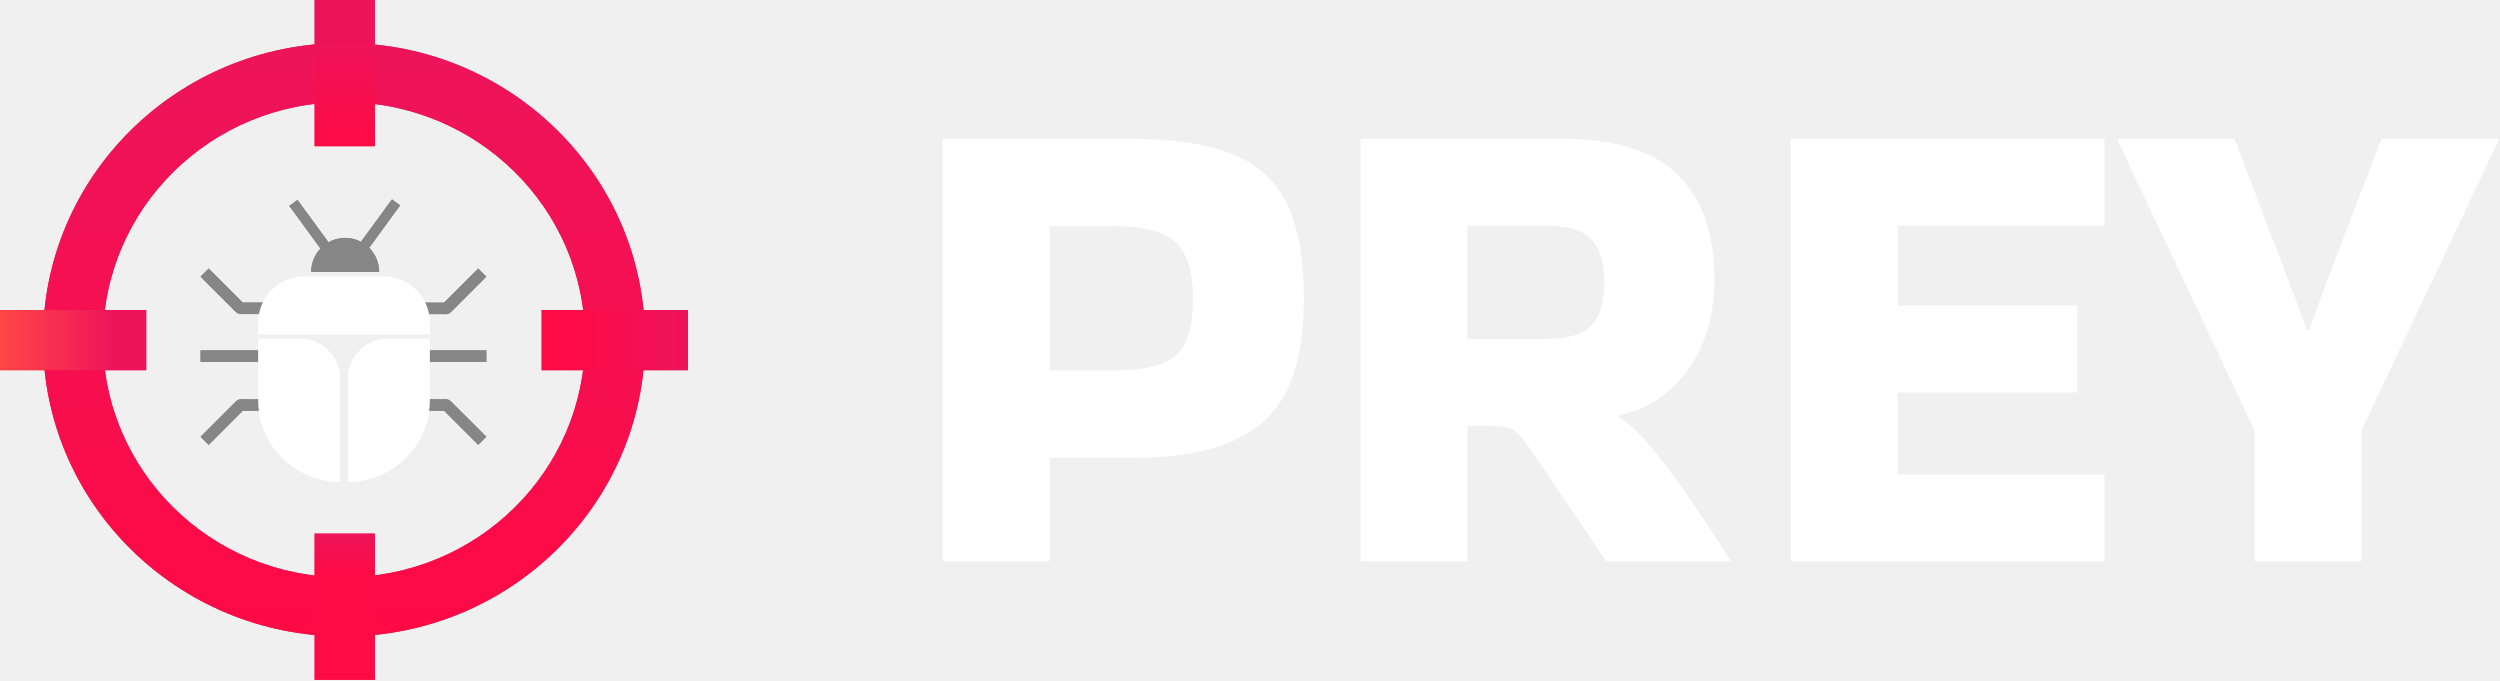
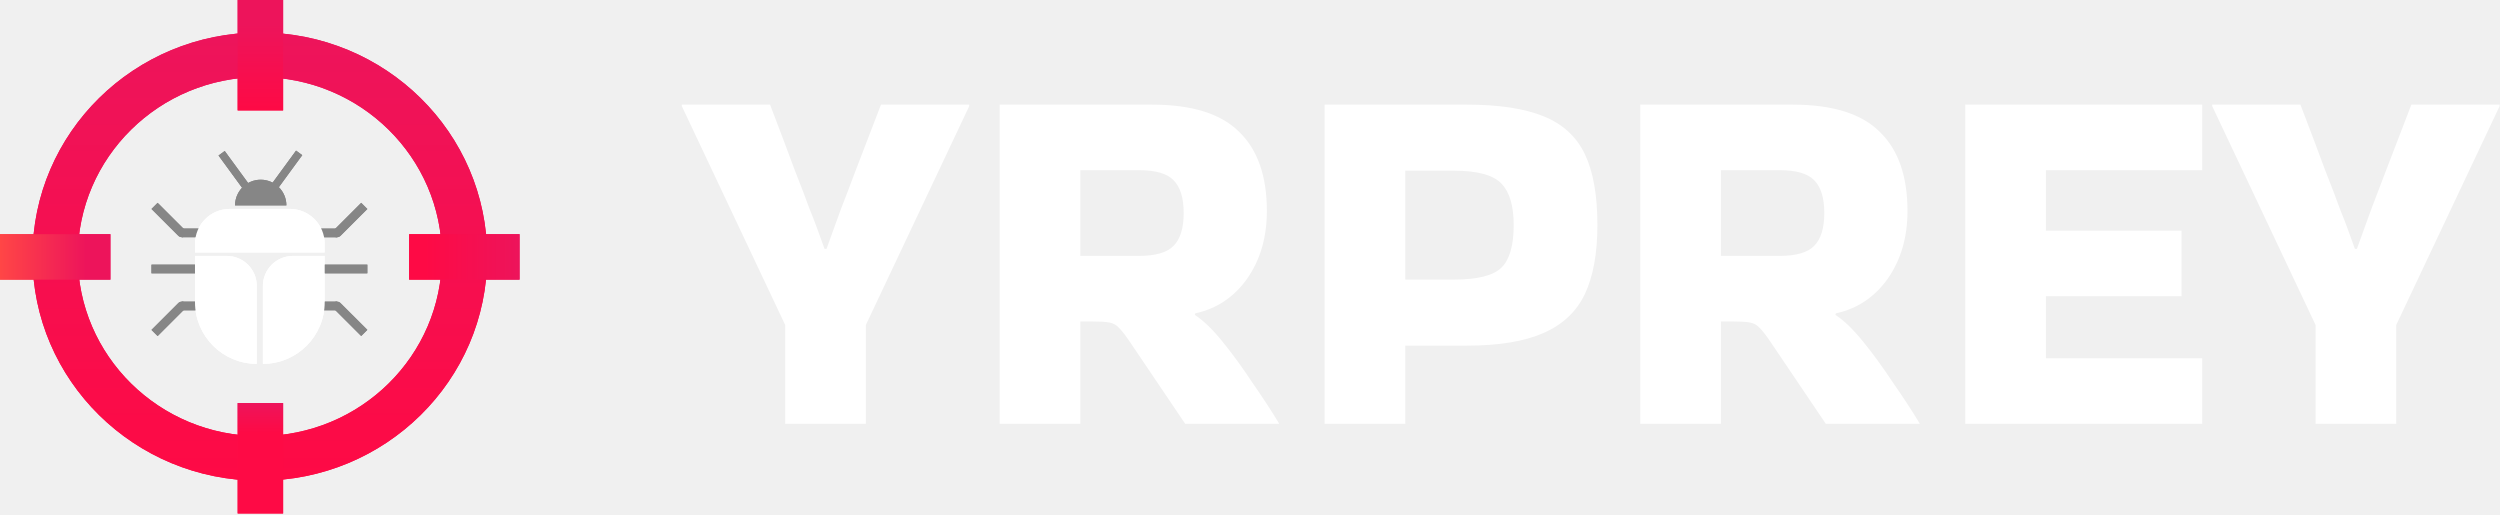
- <svg xmlns="http://www.w3.org/2000/svg" width="2093" height="570" viewBox="0 0 2093 570" fill="none">
-   <path d="M878.666 469.97H789.248V116.209H946.848C982.243 116.209 1010.56 120.493 1031.8 129.063C1053.03 137.632 1068.31 151.603 1077.62 170.977C1086.94 190.351 1091.59 216.618 1091.59 249.777C1091.59 281.074 1086.94 306.595 1077.62 326.342C1068.31 345.716 1053.03 360.06 1031.8 369.375C1010.56 378.689 982.243 383.346 946.848 383.346H878.666V469.97ZM932.317 189.42H878.666V310.135H932.317C958.77 310.135 976.468 305.664 985.41 296.722C994.351 287.78 998.822 272.132 998.822 249.777C998.822 228.541 994.351 213.265 985.41 203.951C976.468 194.264 958.77 189.42 932.317 189.42ZM1228.5 469.97H1139.08V116.209H1307.86C1352.2 116.209 1384.43 126.268 1404.55 146.387C1425.04 166.134 1435.28 195.381 1435.28 234.129C1435.28 263.19 1428.02 288.153 1413.49 309.017C1398.96 329.509 1379.77 342.363 1355.92 347.579L1355.37 349.255C1364.68 355.217 1374.93 365.09 1386.1 378.875C1397.28 392.661 1408.27 407.75 1419.08 424.143C1430.25 440.164 1440.13 455.253 1448.7 469.411V469.97H1344.75L1284.39 380.552C1279.17 372.728 1274.89 367.139 1271.54 363.786C1268.55 360.433 1264.83 358.384 1260.36 357.638C1256.26 356.893 1249.55 356.521 1240.24 356.521H1228.5V469.97ZM1293.33 188.861H1228.5V283.868H1293.33C1311.96 283.868 1324.81 280.142 1331.89 272.691C1339.34 265.239 1343.07 253.131 1343.07 236.365C1343.07 219.599 1339.34 207.49 1331.89 200.038C1324.81 192.587 1311.96 188.861 1293.33 188.861ZM1499.29 469.97V116.209H1761.96V188.861H1588.71V255.925H1739.04V328.577H1588.71V397.318H1761.96V469.97H1499.29ZM1887.59 469.97V360.433L1773.02 117.885V116.209H1870.83C1882.38 146.387 1891.5 170.605 1898.21 188.861C1905.29 206.745 1910.69 220.903 1914.42 231.335C1918.52 241.394 1921.68 249.591 1923.92 255.925C1926.15 262.259 1928.58 268.965 1931.18 276.044H1933.42C1936.03 268.965 1938.45 262.259 1940.68 255.925C1942.92 249.591 1945.9 241.394 1949.63 231.335C1953.72 220.903 1959.13 206.745 1965.83 188.861C1972.91 170.605 1982.23 146.387 1993.78 116.209H2091.58V117.885L1977.01 360.433V469.97H1887.59Z" fill="white" />
-   <rect width="22.192" height="9.635" transform="matrix(-1 0 0 1 373.396 334.306)" fill="#868686" />
-   <path d="M407.166 365.618L377.504 335.998C375.241 333.739 371.573 333.739 369.311 335.998L366.585 338.72L400.343 372.431L407.166 365.618Z" fill="#868686" />
-   <rect x="167.883" y="293.313" width="52.102" height="9.648" fill="#868686" />
-   <rect x="201.653" y="334.309" width="22.192" height="9.648" fill="#868686" />
-   <path d="M167.883 365.666L197.548 336.001C199.809 333.74 203.475 333.74 205.735 336.001L208.464 338.73L174.706 372.489L167.883 365.666Z" fill="#868686" />
-   <rect x="355.064" y="293.313" width="52.102" height="9.648" fill="#868686" />
-   <rect x="373.396" y="262.989" width="28.945" height="9.648" transform="rotate(-180 373.396 262.989)" fill="#868686" />
-   <path d="M407.166 231.632L377.501 261.297C375.24 263.558 371.574 263.558 369.314 261.297L366.585 258.568L400.343 224.809L407.166 231.632Z" fill="#868686" />
-   <rect width="28.945" height="9.635" transform="matrix(1 0 0 -1 201.653 262.936)" fill="#868686" />
-   <path d="M167.883 231.623L197.546 261.243C199.808 263.502 203.476 263.502 205.738 261.243L208.464 258.521L174.706 224.81L167.883 231.623Z" fill="#868686" />
-   <path d="M216.126 270.157C216.126 248.843 233.405 231.563 254.72 231.563H321.294C342.609 231.563 359.888 248.843 359.888 270.157V279.806H216.126V270.157Z" fill="white" />
-   <path d="M216.126 283.665H251.343C269.727 283.665 284.63 298.568 284.63 316.952V403.306V403.306C246.796 403.306 216.126 372.636 216.126 334.802V283.665Z" fill="white" />
-   <path d="M291.384 316.952C291.384 298.568 306.287 283.665 324.671 283.665H359.888V334.802C359.888 372.636 329.218 403.306 291.384 403.306V403.306V316.952Z" fill="white" />
-   <path d="M317.435 227.632C317.435 220.083 314.436 212.843 309.098 207.506C303.76 202.168 296.521 199.169 288.972 199.169C281.423 199.169 274.183 202.168 268.845 207.506C263.508 212.843 260.509 220.083 260.509 227.632L288.972 227.632H317.435Z" fill="#868686" />
-   <rect x="301.997" y="202.683" width="44.299" height="8.53" transform="rotate(-53.8364 301.997 202.683)" fill="#868686" />
-   <rect x="249.064" y="167.329" width="44.299" height="8.53" transform="rotate(53.84 249.064 167.329)" fill="#868686" />
-   <path d="M540.013 284.407C540.013 421.598 427.186 532.813 288.007 532.813C148.828 532.813 36.001 421.598 36.001 284.407C36.001 147.216 148.828 36.001 288.007 36.001C427.186 36.001 540.013 147.216 540.013 284.407ZM86.195 284.407C86.195 394.272 176.549 483.336 288.007 483.336C399.465 483.336 489.819 394.272 489.819 284.407C489.819 174.542 399.465 85.478 288.007 85.478C176.549 85.478 86.195 174.542 86.195 284.407Z" fill="url(#paint0_linear_286_2341)" />
-   <rect y="309.945" width="50.401" height="122.403" transform="rotate(-90 0 309.945)" fill="url(#paint1_linear_286_2341)" />
-   <rect x="313.805" y="122.402" width="50.401" height="122.403" transform="rotate(-180 313.805 122.402)" fill="url(#paint2_linear_286_2341)" />
-   <rect x="313.805" y="569.127" width="50.401" height="122.403" transform="rotate(-180 313.805 569.127)" fill="url(#paint3_linear_286_2341)" />
-   <rect x="453.478" y="309.945" width="50.401" height="122.403" transform="rotate(-90 453.478 309.945)" fill="url(#paint4_linear_286_2341)" />
-   <rect width="22.192" height="9.635" transform="matrix(-1 0 0 1 373.396 334.306)" fill="#868686" />
-   <path d="M407.166 365.618L377.504 335.998C375.241 333.739 371.573 333.739 369.311 335.998L366.585 338.72L400.343 372.431L407.166 365.618Z" fill="#868686" />
-   <rect x="167.883" y="293.313" width="52.102" height="9.648" fill="#868686" />
-   <rect x="201.653" y="334.309" width="22.192" height="9.648" fill="#868686" />
-   <path d="M167.883 365.666L197.548 336.001C199.809 333.74 203.475 333.74 205.735 336.001L208.464 338.73L174.706 372.489L167.883 365.666Z" fill="#868686" />
-   <rect x="355.064" y="293.313" width="52.102" height="9.648" fill="#868686" />
-   <rect x="373.396" y="262.989" width="28.945" height="9.648" transform="rotate(-180 373.396 262.989)" fill="#868686" />
-   <path d="M407.166 231.632L377.501 261.297C375.24 263.558 371.574 263.558 369.314 261.297L366.585 258.568L400.343 224.809L407.166 231.632Z" fill="#868686" />
-   <rect width="28.945" height="9.635" transform="matrix(1 0 0 -1 201.653 262.936)" fill="#868686" />
-   <path d="M167.883 231.623L197.546 261.243C199.808 263.502 203.476 263.502 205.738 261.243L208.464 258.521L174.706 224.81L167.883 231.623Z" fill="#868686" />
-   <path d="M216.126 270.157C216.126 248.843 233.405 231.563 254.72 231.563H321.294C342.609 231.563 359.888 248.843 359.888 270.157V279.806H216.126V270.157Z" fill="white" />
-   <path d="M216.126 283.665H251.343C269.727 283.665 284.63 298.568 284.63 316.952V403.306V403.306C246.796 403.306 216.126 372.636 216.126 334.802V283.665Z" fill="white" />
-   <path d="M291.384 316.952C291.384 298.568 306.287 283.665 324.671 283.665H359.888V334.802C359.888 372.636 329.218 403.306 291.384 403.306V403.306V316.952Z" fill="white" />
-   <path d="M317.435 227.632C317.435 220.083 314.436 212.843 309.098 207.506C303.76 202.168 296.521 199.169 288.972 199.169C281.423 199.169 274.183 202.168 268.845 207.506C263.508 212.843 260.509 220.083 260.509 227.632L288.972 227.632H317.435Z" fill="#868686" />
-   <rect x="301.997" y="202.683" width="44.299" height="8.53" transform="rotate(-53.8364 301.997 202.683)" fill="#868686" />
-   <rect x="249.064" y="167.329" width="44.299" height="8.53" transform="rotate(53.84 249.064 167.329)" fill="#868686" />
-   <path d="M540.013 284.407C540.013 421.598 427.186 532.813 288.007 532.813C148.828 532.813 36.001 421.598 36.001 284.407C36.001 147.216 148.828 36.001 288.007 36.001C427.186 36.001 540.013 147.216 540.013 284.407ZM86.195 284.407C86.195 394.272 176.549 483.336 288.007 483.336C399.465 483.336 489.819 394.272 489.819 284.407C489.819 174.542 399.465 85.478 288.007 85.478C176.549 85.478 86.195 174.542 86.195 284.407Z" fill="url(#paint5_linear_286_2341)" />
-   <rect y="309.945" width="50.401" height="122.403" transform="rotate(-90 0 309.945)" fill="url(#paint6_linear_286_2341)" />
-   <rect x="313.805" y="122.402" width="50.401" height="122.403" transform="rotate(-180 313.805 122.402)" fill="url(#paint7_linear_286_2341)" />
-   <rect x="313.805" y="569.127" width="50.401" height="122.403" transform="rotate(-180 313.805 569.127)" fill="url(#paint8_linear_286_2341)" />
-   <rect x="453.478" y="309.945" width="50.401" height="122.403" transform="rotate(-90 453.478 309.945)" fill="url(#paint9_linear_286_2341)" />
+ <svg xmlns="http://www.w3.org/2000/svg" width="1214" height="250" viewBox="0 0 1214 250" fill="none">
+   <path d="M381.286 205.796V157.806L331.092 51.542V50.807H373.94C379 64.029 383 74.639 385.938 82.638C389.039 90.473 391.406 96.676 393.038 101.246C394.834 105.653 396.221 109.244 397.201 112.019C398.18 114.794 399.241 117.733 400.384 120.834H401.363C402.506 117.733 403.567 114.794 404.546 112.019C405.526 109.244 406.832 105.653 408.464 101.246C410.259 96.676 412.626 90.473 415.565 82.638C418.666 74.639 422.747 64.029 427.807 50.807H470.655V51.542L420.461 157.806V205.796H381.286ZM524.599 205.796H485.423V50.807H559.367C578.792 50.807 592.911 55.215 601.726 64.029C610.704 72.68 615.193 85.494 615.193 102.47C615.193 115.202 612.009 126.139 605.643 135.28C599.277 144.258 590.871 149.889 580.424 152.175L580.179 152.909C584.26 155.521 588.749 159.846 593.646 165.886C598.543 171.926 603.358 178.537 608.092 185.719C612.989 192.738 617.315 199.349 621.069 205.552V205.796H575.527L549.083 166.621C546.798 163.193 544.921 160.744 543.452 159.275C542.146 157.806 540.514 156.908 538.555 156.582C536.759 156.255 533.821 156.092 529.74 156.092H524.599V205.796ZM553.001 82.638H524.599V124.262H553.001C561.163 124.262 566.794 122.63 569.896 119.365C573.16 116.1 574.793 110.795 574.793 103.45C574.793 96.104 573.16 90.799 569.896 87.535C566.794 84.27 561.163 82.638 553.001 82.638ZM682.411 205.796H643.235V50.807H712.283C727.79 50.807 740.195 52.684 749.5 56.439C758.804 60.193 765.496 66.314 769.577 74.802C773.658 83.29 775.698 94.798 775.698 109.326C775.698 123.038 773.658 134.219 769.577 142.87C765.496 151.358 758.804 157.643 749.5 161.724C740.195 165.804 727.79 167.845 712.283 167.845H682.411V205.796ZM705.916 82.882H682.411V135.77H705.916C717.506 135.77 725.26 133.811 729.177 129.893C733.095 125.976 735.053 119.12 735.053 109.326C735.053 100.022 733.095 93.329 729.177 89.249C725.26 85.004 717.506 82.882 705.916 82.882ZM835.68 205.796H796.505V50.807H870.449C889.874 50.807 903.993 55.215 912.808 64.029C921.785 72.68 926.274 85.494 926.274 102.47C926.274 115.202 923.091 126.139 916.725 135.28C910.359 144.258 901.953 149.889 891.506 152.175L891.261 152.909C895.342 155.521 899.831 159.846 904.728 165.886C909.625 171.926 914.44 178.537 919.174 185.719C924.071 192.738 928.396 199.349 932.151 205.552V205.796H886.609L860.165 166.621C857.88 163.193 856.003 160.744 854.534 159.275C853.228 157.806 851.596 156.908 849.637 156.582C847.841 156.255 844.903 156.092 840.822 156.092H835.68V205.796ZM864.083 82.638H835.68V124.262H864.083C872.244 124.262 877.876 122.63 880.977 119.365C884.242 116.1 885.874 110.795 885.874 103.45C885.874 96.104 884.242 90.799 880.977 87.535C877.876 84.27 872.244 82.638 864.083 82.638ZM954.317 205.796V50.807H1069.4V82.638H993.493V112.019H1059.36V143.85H993.493V173.966H1069.4V205.796H954.317ZM1124.44 205.796V157.806L1074.25 51.542V50.807H1117.09C1122.15 64.029 1126.15 74.639 1129.09 82.638C1132.19 90.473 1134.56 96.676 1136.19 101.246C1137.99 105.653 1139.37 109.244 1140.35 112.019C1141.33 114.794 1142.39 117.733 1143.54 120.834H1144.52C1145.66 117.733 1146.72 114.794 1147.7 112.019C1148.68 109.244 1149.98 105.653 1151.62 101.246C1153.41 96.676 1155.78 90.473 1158.72 82.638C1161.82 74.639 1165.9 64.029 1170.96 50.807H1213.81V51.542L1163.61 157.806V205.796H1124.44Z" fill="white" />
+   <rect width="9.722" height="4.221" transform="matrix(-1 0 0 1 163.591 146.465)" fill="#868686" />
+   <path d="M178.386 160.184L165.391 147.206C164.4 146.217 162.793 146.217 161.801 147.206L160.607 148.399L175.397 163.168L178.386 160.184Z" fill="#868686" />
+   <rect x="73.553" y="128.506" width="22.827" height="4.227" fill="#868686" />
+   <rect x="88.348" y="146.466" width="9.722" height="4.227" fill="#868686" />
+   <path d="M73.553 160.205L86.549 147.208C87.54 146.217 89.146 146.217 90.136 147.208L91.332 148.403L76.542 163.194L73.553 160.205Z" fill="#868686" />
+   <rect x="155.56" y="128.506" width="22.827" height="4.227" fill="#868686" />
+   <rect x="163.591" y="115.22" width="12.681" height="4.227" transform="rotate(-180 163.591 115.22)" fill="#868686" />
+   <path d="M178.386 101.482L165.389 114.479C164.399 115.469 162.793 115.469 161.803 114.479L160.607 113.283L175.397 98.493L178.386 101.482Z" fill="#868686" />
+   <rect width="12.681" height="4.221" transform="matrix(1 0 0 -1 88.3477 115.196)" fill="#868686" />
+   <path d="M73.553 101.478L86.548 114.455C87.539 115.444 89.146 115.444 90.138 114.455L91.332 113.262L76.542 98.493L73.553 101.478Z" fill="#868686" />
+   <path d="M94.689 118.361C94.689 109.022 102.259 101.452 111.597 101.452H140.765C150.103 101.452 157.673 109.022 157.673 118.361V122.588H94.689V118.361Z" fill="white" />
+   <path d="M94.689 124.279H110.118C118.172 124.279 124.701 130.808 124.701 138.862V176.695V176.695C108.126 176.695 94.689 163.258 94.689 146.683V124.279Z" fill="white" />
+   <path d="M127.66 138.862C127.66 130.808 134.19 124.279 142.244 124.279H157.673V146.683C157.673 163.258 144.236 176.695 127.66 176.695V176.695V138.862Z" fill="white" />
+   <path d="M139.074 99.73C139.074 96.422 137.76 93.251 135.421 90.912C133.083 88.573 129.911 87.26 126.603 87.26C123.296 87.26 120.124 88.573 117.786 90.912C115.447 93.251 114.133 96.422 114.133 99.73L126.603 99.73H139.074Z" fill="#868686" />
+   <rect x="132.31" y="88.799" width="19.408" height="3.737" transform="rotate(-53.8364 132.31 88.7988)" fill="#868686" />
+   <rect x="109.119" y="73.31" width="19.408" height="3.737" transform="rotate(53.84 109.119 73.3098)" fill="#868686" />
+   <path d="M236.589 124.604C236.589 184.709 187.158 233.435 126.181 233.435C65.204 233.435 15.773 184.709 15.773 124.604C15.773 64.498 65.204 15.773 126.181 15.773C187.158 15.773 236.589 64.498 236.589 124.604ZM37.763 124.604C37.763 172.738 77.349 211.758 126.181 211.758C175.012 211.758 214.598 172.738 214.598 124.604C214.598 76.47 175.012 37.449 126.181 37.449C77.349 37.449 37.763 76.47 37.763 124.604Z" fill="url(#paint0_linear_477_1211)" />
+   <rect y="135.792" width="22.082" height="53.627" transform="rotate(-90 0 135.792)" fill="url(#paint1_linear_477_1211)" />
+   <rect x="137.483" y="53.627" width="22.082" height="53.627" transform="rotate(-180 137.483 53.627)" fill="url(#paint2_linear_477_1211)" />
+   <rect x="137.483" y="249.345" width="22.082" height="53.627" transform="rotate(-180 137.483 249.345)" fill="url(#paint3_linear_477_1211)" />
+   <rect x="198.677" y="135.792" width="22.082" height="53.627" transform="rotate(-90 198.677 135.792)" fill="url(#paint4_linear_477_1211)" />
+   <rect width="9.722" height="4.221" transform="matrix(-1 0 0 1 163.591 146.465)" fill="#868686" />
+   <path d="M178.386 160.184L165.391 147.206C164.4 146.217 162.793 146.217 161.801 147.206L160.607 148.399L175.397 163.168L178.386 160.184Z" fill="#868686" />
+   <rect x="73.553" y="128.506" width="22.827" height="4.227" fill="#868686" />
+   <rect x="88.348" y="146.466" width="9.722" height="4.227" fill="#868686" />
+   <path d="M73.553 160.205L86.549 147.208C87.54 146.217 89.146 146.217 90.136 147.208L91.332 148.403L76.542 163.194L73.553 160.205Z" fill="#868686" />
+   <rect x="155.56" y="128.506" width="22.827" height="4.227" fill="#868686" />
+   <rect x="163.591" y="115.22" width="12.681" height="4.227" transform="rotate(-180 163.591 115.22)" fill="#868686" />
+   <path d="M178.386 101.482L165.389 114.479C164.399 115.469 162.793 115.469 161.803 114.479L160.607 113.283L175.397 98.493L178.386 101.482Z" fill="#868686" />
+   <rect width="12.681" height="4.221" transform="matrix(1 0 0 -1 88.3477 115.196)" fill="#868686" />
+   <path d="M73.553 101.478L86.548 114.455C87.539 115.444 89.146 115.444 90.138 114.455L91.332 113.262L76.542 98.493L73.553 101.478Z" fill="#868686" />
+   <path d="M94.689 118.361C94.689 109.022 102.259 101.452 111.597 101.452H140.765C150.103 101.452 157.673 109.022 157.673 118.361V122.588H94.689V118.361Z" fill="white" />
+   <path d="M94.689 124.279H110.118C118.172 124.279 124.701 130.808 124.701 138.862V176.695V176.695C108.126 176.695 94.689 163.258 94.689 146.683V124.279Z" fill="white" />
+   <path d="M127.66 138.862C127.66 130.808 134.19 124.279 142.244 124.279H157.673V146.683C157.673 163.258 144.236 176.695 127.66 176.695V176.695V138.862Z" fill="white" />
+   <path d="M139.074 99.73C139.074 96.422 137.76 93.251 135.421 90.912C133.083 88.573 129.911 87.26 126.603 87.26C123.296 87.26 120.124 88.573 117.786 90.912C115.447 93.251 114.133 96.422 114.133 99.73L126.603 99.73H139.074Z" fill="#868686" />
+   <rect x="132.31" y="88.799" width="19.408" height="3.737" transform="rotate(-53.8364 132.31 88.7988)" fill="#868686" />
+   <rect x="109.119" y="73.31" width="19.408" height="3.737" transform="rotate(53.84 109.119 73.3098)" fill="#868686" />
+   <path d="M236.589 124.604C236.589 184.709 187.158 233.435 126.181 233.435C65.204 233.435 15.773 184.709 15.773 124.604C15.773 64.498 65.204 15.773 126.181 15.773C187.158 15.773 236.589 64.498 236.589 124.604ZM37.763 124.604C37.763 172.738 77.349 211.758 126.181 211.758C175.012 211.758 214.598 172.738 214.598 124.604C214.598 76.47 175.012 37.449 126.181 37.449C77.349 37.449 37.763 76.47 37.763 124.604Z" fill="url(#paint5_linear_477_1211)" />
+   <rect y="135.792" width="22.082" height="53.627" transform="rotate(-90 0 135.792)" fill="url(#paint6_linear_477_1211)" />
+   <rect x="137.483" y="53.627" width="22.082" height="53.627" transform="rotate(-180 137.483 53.627)" fill="url(#paint7_linear_477_1211)" />
+   <rect x="137.483" y="249.345" width="22.082" height="53.627" transform="rotate(-180 137.483 249.345)" fill="url(#paint8_linear_477_1211)" />
+   <rect x="198.677" y="135.792" width="22.082" height="53.627" transform="rotate(-90 198.677 135.792)" fill="url(#paint9_linear_477_1211)" />
  <defs>
-     <linearGradient id="paint0_linear_286_2341" x1="288.007" y1="36.001" x2="288.007" y2="532.813" gradientUnits="userSpaceOnUse">
+     <linearGradient id="paint0_linear_477_1211" x1="126.181" y1="15.773" x2="126.181" y2="233.435" gradientUnits="userSpaceOnUse">
      <stop stop-color="#ED145B" />
      <stop offset="1" stop-color="#FE0A45" />
    </linearGradient>
-     <linearGradient id="paint1_linear_286_2341" x1="25.201" y1="309.945" x2="25.201" y2="432.348" gradientUnits="userSpaceOnUse">
+     <linearGradient id="paint1_linear_477_1211" x1="11.041" y1="135.792" x2="11.041" y2="189.419" gradientUnits="userSpaceOnUse">
      <stop stop-color="#FF4646" />
      <stop offset="0.781" stop-color="#ED145B" />
    </linearGradient>
-     <linearGradient id="paint2_linear_286_2341" x1="339.005" y1="122.402" x2="339.005" y2="244.805" gradientUnits="userSpaceOnUse">
+     <linearGradient id="paint2_linear_477_1211" x1="148.524" y1="53.627" x2="148.524" y2="107.254" gradientUnits="userSpaceOnUse">
      <stop stop-color="#FE0A45" />
      <stop offset="0.781" stop-color="#ED145B" />
    </linearGradient>
-     <linearGradient id="paint3_linear_286_2341" x1="339.005" y1="569.127" x2="339.005" y2="691.53" gradientUnits="userSpaceOnUse">
+     <linearGradient id="paint3_linear_477_1211" x1="148.524" y1="249.345" x2="148.524" y2="302.972" gradientUnits="userSpaceOnUse">
      <stop offset="0.729" stop-color="#FE0A45" />
      <stop offset="1" stop-color="#ED145B" />
    </linearGradient>
-     <linearGradient id="paint4_linear_286_2341" x1="478.679" y1="309.945" x2="478.679" y2="432.348" gradientUnits="userSpaceOnUse">
+     <linearGradient id="paint4_linear_477_1211" x1="209.718" y1="135.792" x2="209.718" y2="189.419" gradientUnits="userSpaceOnUse">
      <stop offset="0.146" stop-color="#FE0A45" />
      <stop offset="1" stop-color="#ED145B" />
    </linearGradient>
-     <linearGradient id="paint5_linear_286_2341" x1="288.007" y1="36.001" x2="288.007" y2="532.813" gradientUnits="userSpaceOnUse">
+     <linearGradient id="paint5_linear_477_1211" x1="126.181" y1="15.773" x2="126.181" y2="233.435" gradientUnits="userSpaceOnUse">
      <stop stop-color="#ED145B" />
      <stop offset="1" stop-color="#FE0A45" />
    </linearGradient>
-     <linearGradient id="paint6_linear_286_2341" x1="25.201" y1="309.945" x2="25.201" y2="432.348" gradientUnits="userSpaceOnUse">
+     <linearGradient id="paint6_linear_477_1211" x1="11.041" y1="135.792" x2="11.041" y2="189.419" gradientUnits="userSpaceOnUse">
      <stop stop-color="#FF4646" />
      <stop offset="0.781" stop-color="#ED145B" />
    </linearGradient>
-     <linearGradient id="paint7_linear_286_2341" x1="339.005" y1="122.402" x2="339.005" y2="244.805" gradientUnits="userSpaceOnUse">
+     <linearGradient id="paint7_linear_477_1211" x1="148.524" y1="53.627" x2="148.524" y2="107.254" gradientUnits="userSpaceOnUse">
      <stop stop-color="#FE0A45" />
      <stop offset="0.781" stop-color="#ED145B" />
    </linearGradient>
-     <linearGradient id="paint8_linear_286_2341" x1="339.005" y1="569.127" x2="339.005" y2="691.53" gradientUnits="userSpaceOnUse">
+     <linearGradient id="paint8_linear_477_1211" x1="148.524" y1="249.345" x2="148.524" y2="302.972" gradientUnits="userSpaceOnUse">
      <stop offset="0.729" stop-color="#FE0A45" />
      <stop offset="1" stop-color="#ED145B" />
    </linearGradient>
-     <linearGradient id="paint9_linear_286_2341" x1="478.679" y1="309.945" x2="478.679" y2="432.348" gradientUnits="userSpaceOnUse">
+     <linearGradient id="paint9_linear_477_1211" x1="209.718" y1="135.792" x2="209.718" y2="189.419" gradientUnits="userSpaceOnUse">
      <stop offset="0.146" stop-color="#FE0A45" />
      <stop offset="1" stop-color="#ED145B" />
    </linearGradient>
  </defs>
</svg>
